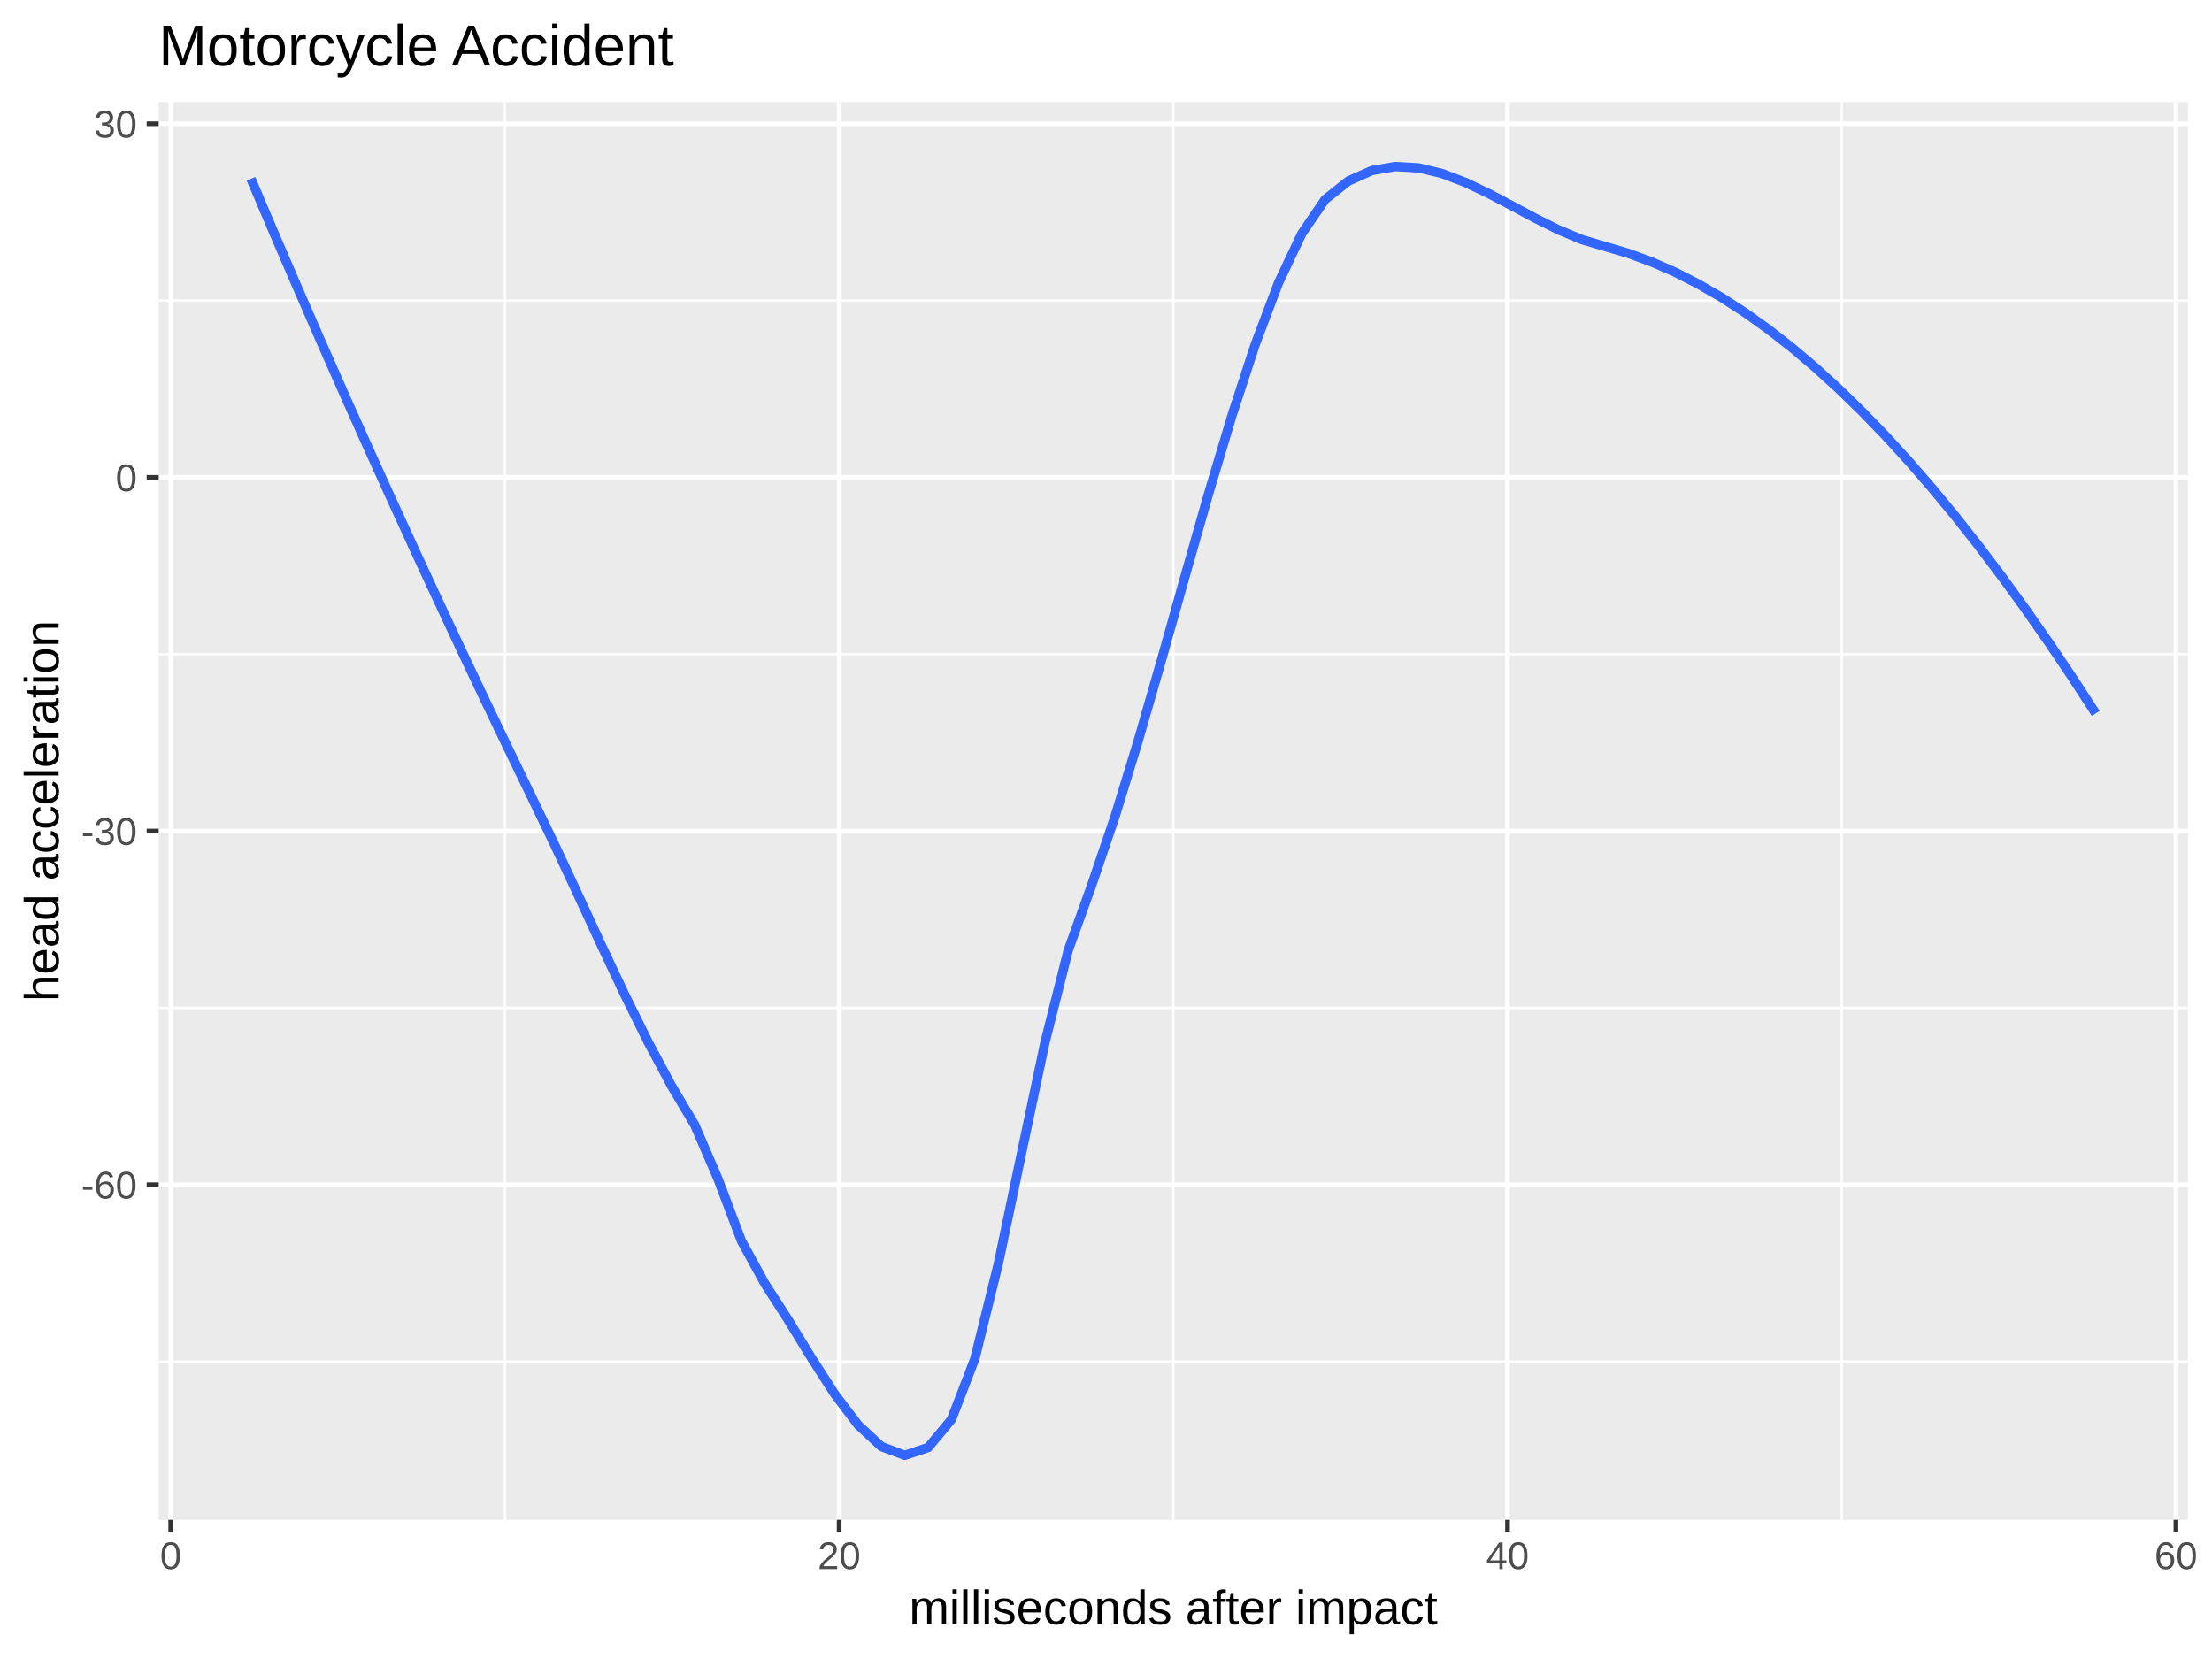
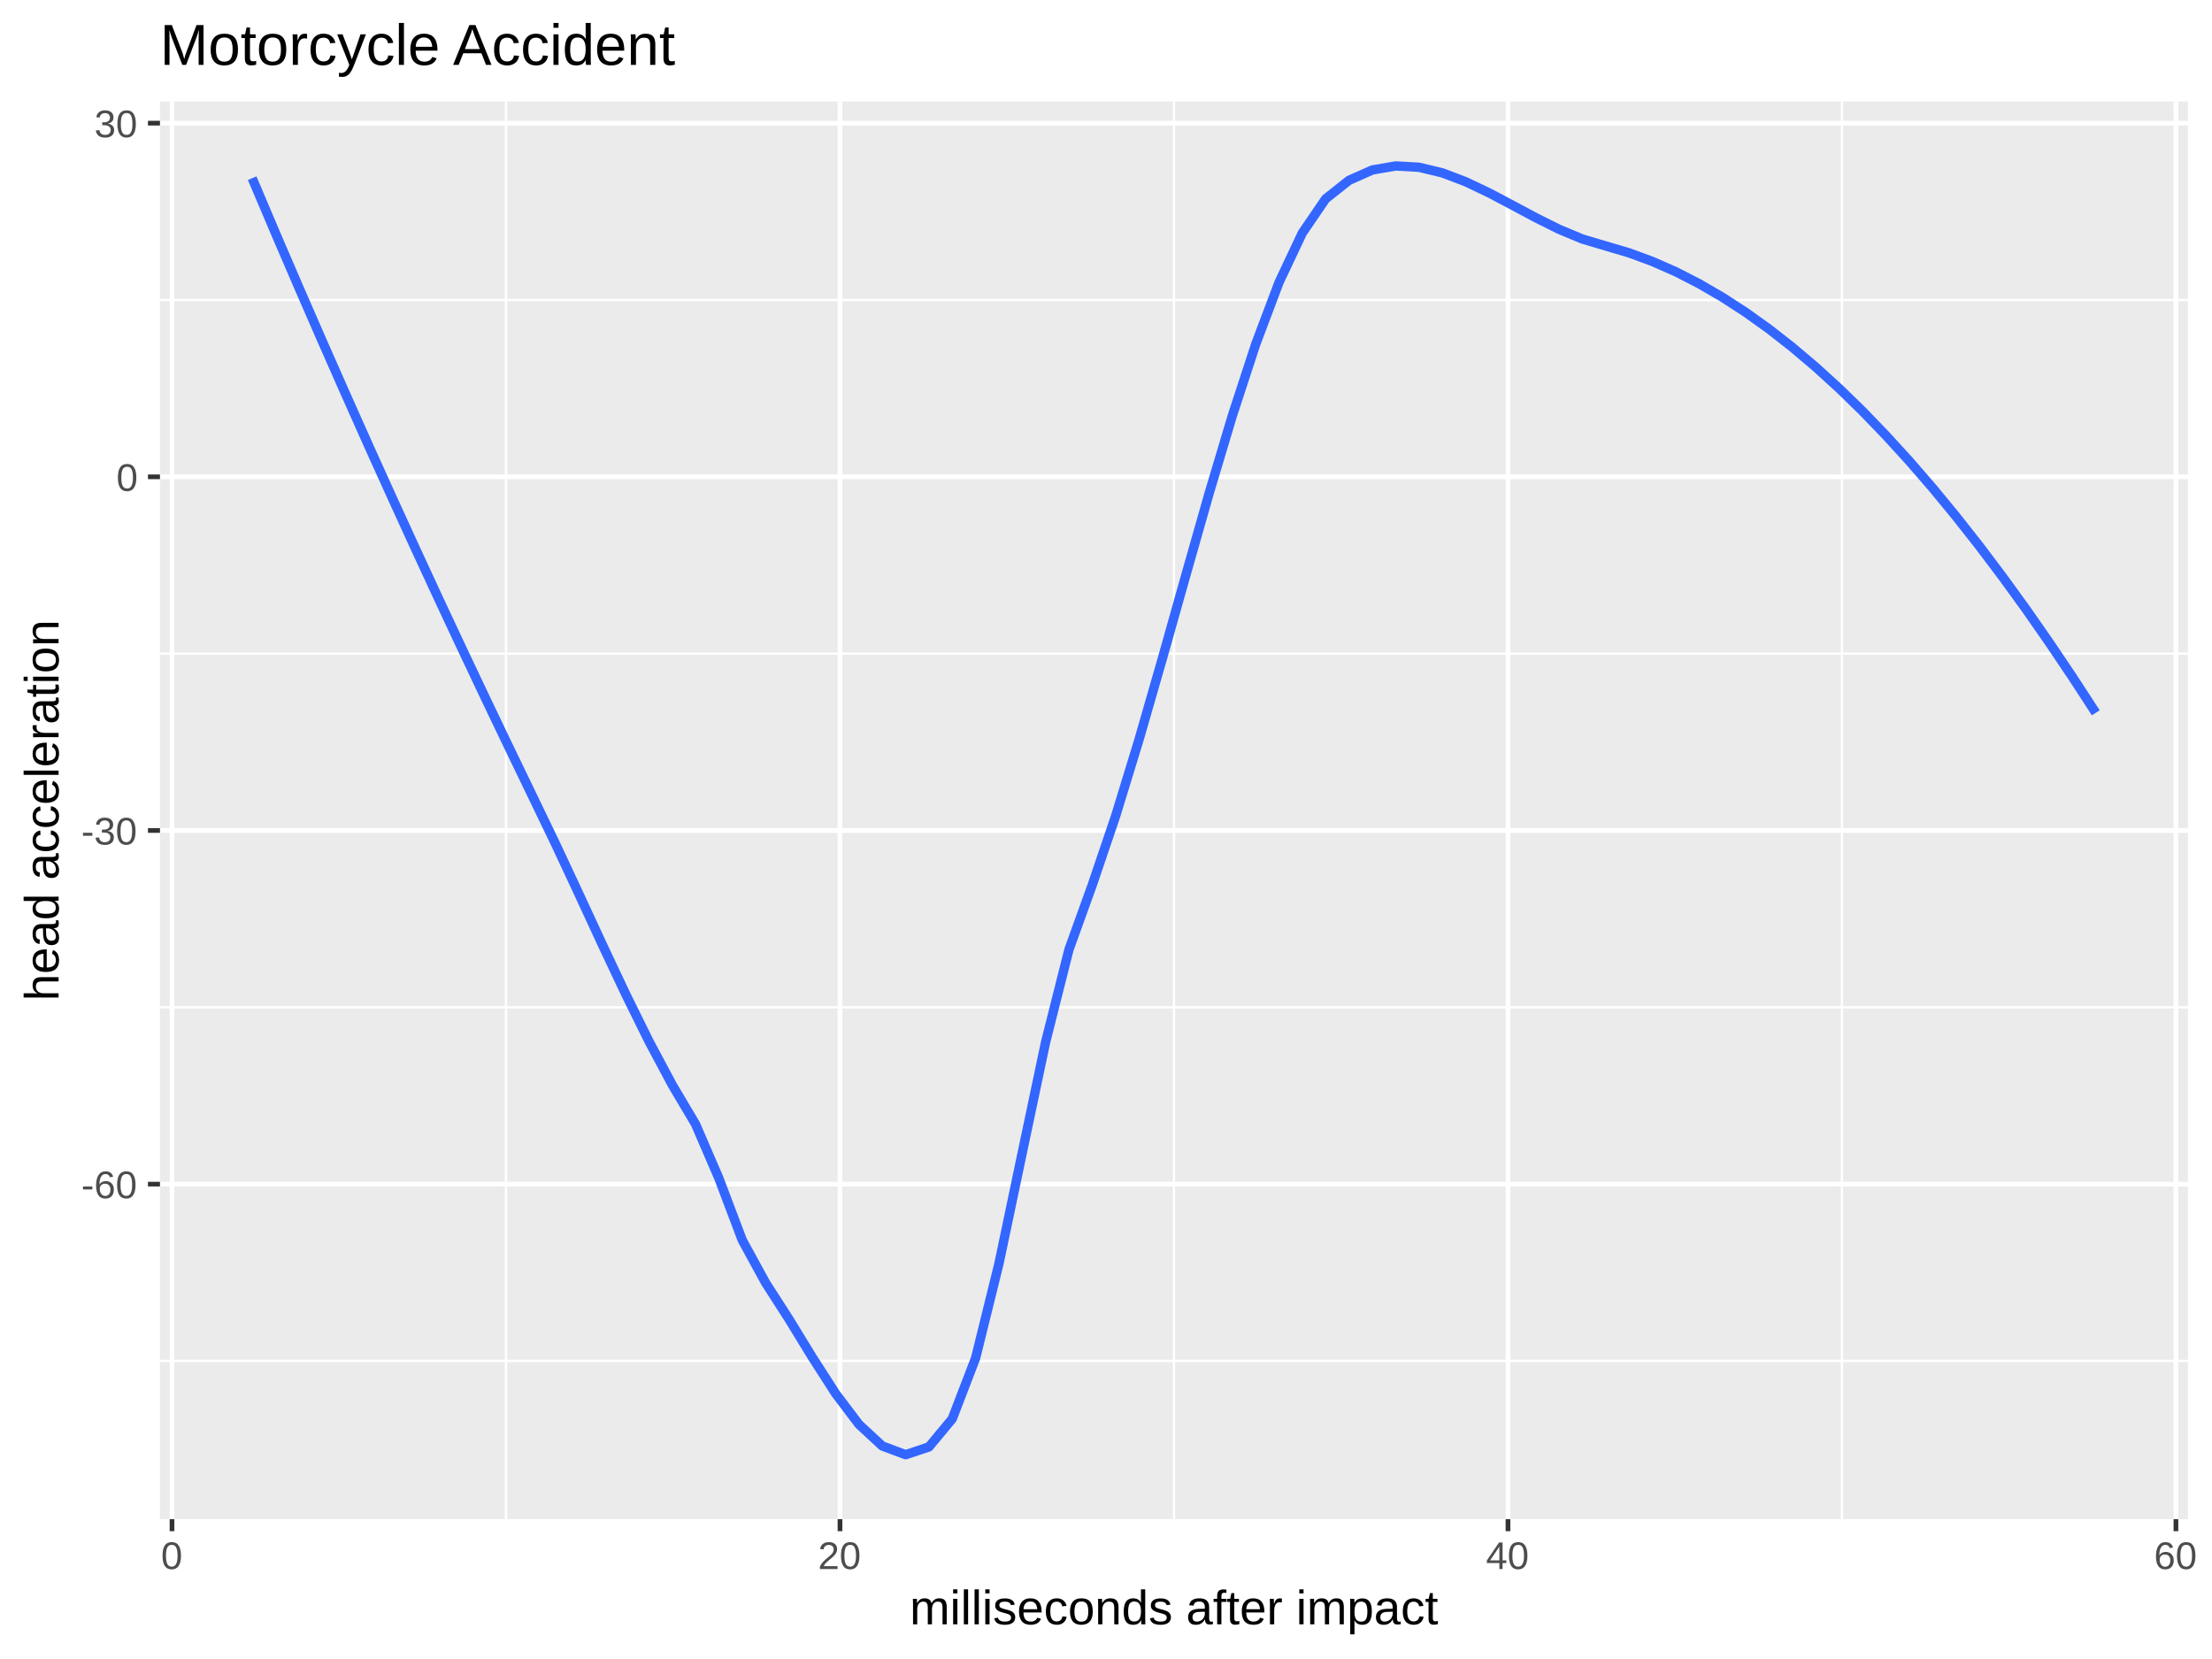
<svg xmlns="http://www.w3.org/2000/svg" viewBox="0 0 504.00 378.00">
  <defs>
    <style type="text/css">
    line, polyline, polygon, path, rect, circle {
      fill: none;
      stroke: #000000;
      stroke-linecap: round;
      stroke-linejoin: round;
      stroke-miterlimit: 10.00;
    }
  </style>
  </defs>
  <rect width="100%" height="100%" style="stroke: none; fill: none;" />
  <rect x="0.00" y="0.00" width="504.00" height="378.00" style="stroke-width: 1.07; stroke: #FFFFFF; fill: #FFFFFF;" />
  <defs>
-     <clipPath id="cpMzYuMTZ8NDk4LjUyfDM0Ni4yOHwyMy4yNw==">
-       <rect x="36.16" y="23.27" width="462.36" height="323.01" />
+     <clipPath id="cpMzYuNDV8NDk4LjUyfDM0Ni4xNHwyMy4xMw==">
+       <rect x="36.45" y="23.13" width="462.07" height="323.01" />
    </clipPath>
  </defs>
-   <rect x="36.16" y="23.27" width="462.36" height="323.01" style="stroke-width: 1.07; stroke: none; fill: #EBEBEB;" clip-path="url(#cpMzYuMTZ8NDk4LjUyfDM0Ni4yOHwyMy4yNw==)" />
-   <polyline points="36.16,310.23 498.52,310.23 " style="stroke-width: 0.53; stroke: #FFFFFF; stroke-linecap: butt;" clip-path="url(#cpMzYuMTZ8NDk4LjUyfDM0Ni4yOHwyMy4yNw==)" />
-   <polyline points="36.16,229.65 498.52,229.65 " style="stroke-width: 0.53; stroke: #FFFFFF; stroke-linecap: butt;" clip-path="url(#cpMzYuMTZ8NDk4LjUyfDM0Ni4yOHwyMy4yNw==)" />
-   <polyline points="36.16,149.07 498.52,149.07 " style="stroke-width: 0.53; stroke: #FFFFFF; stroke-linecap: butt;" clip-path="url(#cpMzYuMTZ8NDk4LjUyfDM0Ni4yOHwyMy4yNw==)" />
-   <polyline points="36.16,68.48 498.52,68.48 " style="stroke-width: 0.53; stroke: #FFFFFF; stroke-linecap: butt;" clip-path="url(#cpMzYuMTZ8NDk4LjUyfDM0Ni4yOHwyMy4yNw==)" />
-   <polyline points="115.05,346.28 115.05,23.27 " style="stroke-width: 0.53; stroke: #FFFFFF; stroke-linecap: butt;" clip-path="url(#cpMzYuMTZ8NDk4LjUyfDM0Ni4yOHwyMy4yNw==)" />
-   <polyline points="267.34,346.28 267.34,23.27 " style="stroke-width: 0.53; stroke: #FFFFFF; stroke-linecap: butt;" clip-path="url(#cpMzYuMTZ8NDk4LjUyfDM0Ni4yOHwyMy4yNw==)" />
-   <polyline points="419.63,346.28 419.63,23.27 " style="stroke-width: 0.53; stroke: #FFFFFF; stroke-linecap: butt;" clip-path="url(#cpMzYuMTZ8NDk4LjUyfDM0Ni4yOHwyMy4yNw==)" />
-   <polyline points="36.16,269.94 498.52,269.94 " style="stroke-width: 1.07; stroke: #FFFFFF; stroke-linecap: butt;" clip-path="url(#cpMzYuMTZ8NDk4LjUyfDM0Ni4yOHwyMy4yNw==)" />
-   <polyline points="36.16,189.36 498.52,189.36 " style="stroke-width: 1.07; stroke: #FFFFFF; stroke-linecap: butt;" clip-path="url(#cpMzYuMTZ8NDk4LjUyfDM0Ni4yOHwyMy4yNw==)" />
-   <polyline points="36.16,108.77 498.52,108.77 " style="stroke-width: 1.07; stroke: #FFFFFF; stroke-linecap: butt;" clip-path="url(#cpMzYuMTZ8NDk4LjUyfDM0Ni4yOHwyMy4yNw==)" />
-   <polyline points="36.16,28.19 498.52,28.19 " style="stroke-width: 1.07; stroke: #FFFFFF; stroke-linecap: butt;" clip-path="url(#cpMzYuMTZ8NDk4LjUyfDM0Ni4yOHwyMy4yNw==)" />
-   <polyline points="38.90,346.28 38.90,23.27 " style="stroke-width: 1.07; stroke: #FFFFFF; stroke-linecap: butt;" clip-path="url(#cpMzYuMTZ8NDk4LjUyfDM0Ni4yOHwyMy4yNw==)" />
-   <polyline points="191.20,346.28 191.20,23.27 " style="stroke-width: 1.07; stroke: #FFFFFF; stroke-linecap: butt;" clip-path="url(#cpMzYuMTZ8NDk4LjUyfDM0Ni4yOHwyMy4yNw==)" />
-   <polyline points="343.49,346.28 343.49,23.27 " style="stroke-width: 1.07; stroke: #FFFFFF; stroke-linecap: butt;" clip-path="url(#cpMzYuMTZ8NDk4LjUyfDM0Ni4yOHwyMy4yNw==)" />
-   <polyline points="495.78,346.28 495.78,23.27 " style="stroke-width: 1.07; stroke: #FFFFFF; stroke-linecap: butt;" clip-path="url(#cpMzYuMTZ8NDk4LjUyfDM0Ni4yOHwyMy4yNw==)" />
-   <polyline points="57.18,40.74 62.50,53.26 67.82,65.63 73.14,77.84 78.46,89.89 83.78,101.80 89.10,113.56 94.42,125.18 99.74,136.67 105.06,148.03 110.39,159.27 115.71,170.38 121.03,181.38 126.35,192.43 131.67,203.82 136.99,215.30 142.31,226.58 147.63,237.35 152.95,247.33 158.27,256.28 163.59,268.61 168.91,282.69 174.23,292.42 179.55,300.68 184.87,309.37 190.19,317.65 195.51,324.67 200.83,329.60 206.16,331.59 211.48,329.81 216.80,323.42 222.12,309.58 227.44,288.05 232.76,262.73 238.08,237.57 243.40,216.50 248.72,201.74 254.04,186.08 259.36,168.69 264.68,150.23 270.00,131.33 275.32,112.66 280.64,94.87 285.96,78.60 291.28,64.50 296.61,53.23 301.93,45.44 307.25,41.23 312.57,38.86 317.89,37.95 323.21,38.25 328.53,39.53 333.85,41.55 339.17,44.08 344.49,46.88 349.81,49.73 355.13,52.38 360.45,54.60 365.77,56.17 371.09,57.75 376.41,59.71 381.73,62.05 387.05,64.77 392.38,67.85 397.70,71.30 403.02,75.11 408.34,79.27 413.66,83.78 418.98,88.62 424.30,93.80 429.62,99.30 434.94,105.13 440.26,111.27 445.58,117.72 450.90,124.47 456.22,131.52 461.54,138.85 466.86,146.47 472.18,154.37 477.50,162.55 " style="stroke-width: 2.13; stroke: #3366FF; stroke-linecap: butt;" clip-path="url(#cpMzYuMTZ8NDk4LjUyfDM0Ni4yOHwyMy4yNw==)" />
+   <rect x="36.45" y="23.13" width="462.07" height="323.01" style="stroke-width: 1.07; stroke: none; fill: #EBEBEB;" clip-path="url(#cpMzYuNDV8NDk4LjUyfDM0Ni4xNHwyMy4xMw==)" />
+   <polyline points="36.45,310.09 498.52,310.09 " style="stroke-width: 0.53; stroke: #FFFFFF; stroke-linecap: butt;" clip-path="url(#cpMzYuNDV8NDk4LjUyfDM0Ni4xNHwyMy4xMw==)" />
+   <polyline points="36.45,229.51 498.52,229.51 " style="stroke-width: 0.53; stroke: #FFFFFF; stroke-linecap: butt;" clip-path="url(#cpMzYuNDV8NDk4LjUyfDM0Ni4xNHwyMy4xMw==)" />
+   <polyline points="36.45,148.93 498.52,148.93 " style="stroke-width: 0.53; stroke: #FFFFFF; stroke-linecap: butt;" clip-path="url(#cpMzYuNDV8NDk4LjUyfDM0Ni4xNHwyMy4xMw==)" />
+   <polyline points="36.45,68.35 498.52,68.35 " style="stroke-width: 0.53; stroke: #FFFFFF; stroke-linecap: butt;" clip-path="url(#cpMzYuNDV8NDk4LjUyfDM0Ni4xNHwyMy4xMw==)" />
+   <polyline points="115.29,346.14 115.29,23.13 " style="stroke-width: 0.53; stroke: #FFFFFF; stroke-linecap: butt;" clip-path="url(#cpMzYuNDV8NDk4LjUyfDM0Ni4xNHwyMy4xMw==)" />
+   <polyline points="267.49,346.14 267.49,23.13 " style="stroke-width: 0.53; stroke: #FFFFFF; stroke-linecap: butt;" clip-path="url(#cpMzYuNDV8NDk4LjUyfDM0Ni4xNHwyMy4xMw==)" />
+   <polyline points="419.68,346.14 419.68,23.13 " style="stroke-width: 0.53; stroke: #FFFFFF; stroke-linecap: butt;" clip-path="url(#cpMzYuNDV8NDk4LjUyfDM0Ni4xNHwyMy4xMw==)" />
+   <polyline points="36.45,269.80 498.52,269.80 " style="stroke-width: 1.07; stroke: #FFFFFF; stroke-linecap: butt;" clip-path="url(#cpMzYuNDV8NDk4LjUyfDM0Ni4xNHwyMy4xMw==)" />
+   <polyline points="36.45,189.22 498.52,189.22 " style="stroke-width: 1.07; stroke: #FFFFFF; stroke-linecap: butt;" clip-path="url(#cpMzYuNDV8NDk4LjUyfDM0Ni4xNHwyMy4xMw==)" />
+   <polyline points="36.45,108.64 498.52,108.64 " style="stroke-width: 1.07; stroke: #FFFFFF; stroke-linecap: butt;" clip-path="url(#cpMzYuNDV8NDk4LjUyfDM0Ni4xNHwyMy4xMw==)" />
+   <polyline points="36.45,28.06 498.52,28.06 " style="stroke-width: 1.07; stroke: #FFFFFF; stroke-linecap: butt;" clip-path="url(#cpMzYuNDV8NDk4LjUyfDM0Ni4xNHwyMy4xMw==)" />
+   <polyline points="39.19,346.14 39.19,23.13 " style="stroke-width: 1.07; stroke: #FFFFFF; stroke-linecap: butt;" clip-path="url(#cpMzYuNDV8NDk4LjUyfDM0Ni4xNHwyMy4xMw==)" />
+   <polyline points="191.39,346.14 191.39,23.13 " style="stroke-width: 1.07; stroke: #FFFFFF; stroke-linecap: butt;" clip-path="url(#cpMzYuNDV8NDk4LjUyfDM0Ni4xNHwyMy4xMw==)" />
+   <polyline points="343.59,346.14 343.59,23.13 " style="stroke-width: 1.07; stroke: #FFFFFF; stroke-linecap: butt;" clip-path="url(#cpMzYuNDV8NDk4LjUyfDM0Ni4xNHwyMy4xMw==)" />
+   <polyline points="495.78,346.14 495.78,23.13 " style="stroke-width: 1.07; stroke: #FFFFFF; stroke-linecap: butt;" clip-path="url(#cpMzYuNDV8NDk4LjUyfDM0Ni4xNHwyMy4xMw==)" />
+   <polyline points="57.46,40.60 62.77,53.13 68.09,65.49 73.41,77.70 78.73,89.75 84.04,101.66 89.36,113.42 94.68,125.05 99.99,136.53 105.31,147.89 110.63,159.13 115.95,170.25 121.26,181.25 126.58,192.29 131.90,203.68 137.21,215.16 142.53,226.44 147.85,237.22 153.17,247.19 158.48,256.14 163.80,268.48 169.12,282.55 174.44,292.28 179.75,300.54 185.07,309.23 190.39,317.51 195.70,324.53 201.02,329.46 206.34,331.45 211.66,329.67 216.97,323.28 222.29,309.44 227.61,287.91 232.93,262.59 238.24,237.43 243.56,216.36 248.88,201.60 254.19,185.94 259.51,168.56 264.83,150.09 270.15,131.20 275.46,112.53 280.78,94.73 286.10,78.46 291.41,64.37 296.73,53.09 302.05,45.30 307.37,41.09 312.68,38.73 318.00,37.81 323.32,38.11 328.64,39.39 333.95,41.41 339.27,43.94 344.59,46.75 349.90,49.59 355.22,52.24 360.54,54.46 365.86,56.04 371.17,57.61 376.49,59.57 381.81,61.91 387.12,64.63 392.44,67.72 397.76,71.17 403.08,74.98 408.39,79.13 413.71,83.64 419.03,88.48 424.35,93.66 429.66,99.17 434.98,104.99 440.30,111.13 445.61,117.58 450.93,124.33 456.25,131.38 461.57,138.72 466.88,146.34 472.20,154.24 477.52,162.41 " style="stroke-width: 2.13; stroke: #3366FF; stroke-linecap: butt;" clip-path="url(#cpMzYuNDV8NDk4LjUyfDM0Ni4xNHwyMy4xMw==)" />
  <defs>
    <clipPath id="cpMC4wMHw1MDQuMDB8Mzc4LjAwfDAuMDA=">
      <rect x="0.00" y="0.00" width="504.00" height="378.00" />
    </clipPath>
  </defs>
  <g clip-path="url(#cpMC4wMHw1MDQuMDB8Mzc4LjAwfDAuMDA=)">
-     <text x="18.51" y="273.09" style="font-size: 8.80px; fill: #4D4D4D; font-family: Arial;" textLength="12.72px" lengthAdjust="spacingAndGlyphs">-60</text>
+     <text x="18.51" y="273.02" style="font-size: 8.80px; fill: #4D4D4D; font-family: Arial;" textLength="13.01px" lengthAdjust="spacingAndGlyphs">-60</text>
  </g>
  <g clip-path="url(#cpMC4wMHw1MDQuMDB8Mzc4LjAwfDAuMDA=)">
-     <text x="18.51" y="192.51" style="font-size: 8.80px; fill: #4D4D4D; font-family: Arial;" textLength="12.72px" lengthAdjust="spacingAndGlyphs">-30</text>
+     <text x="18.51" y="192.44" style="font-size: 8.80px; fill: #4D4D4D; font-family: Arial;" textLength="13.01px" lengthAdjust="spacingAndGlyphs">-30</text>
  </g>
  <g clip-path="url(#cpMC4wMHw1MDQuMDB8Mzc4LjAwfDAuMDA=)">
-     <text x="26.34" y="111.92" style="font-size: 8.80px; fill: #4D4D4D; font-family: Arial;" textLength="4.89px" lengthAdjust="spacingAndGlyphs">0</text>
+     <text x="26.52" y="111.86" style="font-size: 8.80px; fill: #4D4D4D; font-family: Arial;" textLength="5.01px" lengthAdjust="spacingAndGlyphs">0</text>
  </g>
  <g clip-path="url(#cpMC4wMHw1MDQuMDB8Mzc4LjAwfDAuMDA=)">
-     <text x="21.44" y="31.34" style="font-size: 8.80px; fill: #4D4D4D; font-family: Arial;" textLength="9.79px" lengthAdjust="spacingAndGlyphs">30</text>
+     <text x="21.51" y="31.28" style="font-size: 8.80px; fill: #4D4D4D; font-family: Arial;" textLength="10.01px" lengthAdjust="spacingAndGlyphs">30</text>
  </g>
-   <polyline points="33.42,269.94 36.16,269.94 " style="stroke-width: 1.07; stroke: #333333; stroke-linecap: butt;" clip-path="url(#cpMC4wMHw1MDQuMDB8Mzc4LjAwfDAuMDA=)" />
-   <polyline points="33.42,189.36 36.16,189.36 " style="stroke-width: 1.07; stroke: #333333; stroke-linecap: butt;" clip-path="url(#cpMC4wMHw1MDQuMDB8Mzc4LjAwfDAuMDA=)" />
-   <polyline points="33.42,108.77 36.16,108.77 " style="stroke-width: 1.07; stroke: #333333; stroke-linecap: butt;" clip-path="url(#cpMC4wMHw1MDQuMDB8Mzc4LjAwfDAuMDA=)" />
-   <polyline points="33.42,28.19 36.16,28.19 " style="stroke-width: 1.07; stroke: #333333; stroke-linecap: butt;" clip-path="url(#cpMC4wMHw1MDQuMDB8Mzc4LjAwfDAuMDA=)" />
-   <polyline points="38.90,349.02 38.90,346.28 " style="stroke-width: 1.07; stroke: #333333; stroke-linecap: butt;" clip-path="url(#cpMC4wMHw1MDQuMDB8Mzc4LjAwfDAuMDA=)" />
-   <polyline points="191.20,349.02 191.20,346.28 " style="stroke-width: 1.07; stroke: #333333; stroke-linecap: butt;" clip-path="url(#cpMC4wMHw1MDQuMDB8Mzc4LjAwfDAuMDA=)" />
-   <polyline points="343.49,349.02 343.49,346.28 " style="stroke-width: 1.07; stroke: #333333; stroke-linecap: butt;" clip-path="url(#cpMC4wMHw1MDQuMDB8Mzc4LjAwfDAuMDA=)" />
-   <polyline points="495.78,349.02 495.78,346.28 " style="stroke-width: 1.07; stroke: #333333; stroke-linecap: butt;" clip-path="url(#cpMC4wMHw1MDQuMDB8Mzc4LjAwfDAuMDA=)" />
+   <polyline points="33.71,269.80 36.45,269.80 " style="stroke-width: 1.07; stroke: #333333; stroke-linecap: butt;" clip-path="url(#cpMC4wMHw1MDQuMDB8Mzc4LjAwfDAuMDA=)" />
+   <polyline points="33.71,189.22 36.45,189.22 " style="stroke-width: 1.07; stroke: #333333; stroke-linecap: butt;" clip-path="url(#cpMC4wMHw1MDQuMDB8Mzc4LjAwfDAuMDA=)" />
+   <polyline points="33.71,108.64 36.45,108.64 " style="stroke-width: 1.07; stroke: #333333; stroke-linecap: butt;" clip-path="url(#cpMC4wMHw1MDQuMDB8Mzc4LjAwfDAuMDA=)" />
+   <polyline points="33.71,28.06 36.45,28.06 " style="stroke-width: 1.07; stroke: #333333; stroke-linecap: butt;" clip-path="url(#cpMC4wMHw1MDQuMDB8Mzc4LjAwfDAuMDA=)" />
+   <polyline points="39.19,348.88 39.19,346.14 " style="stroke-width: 1.07; stroke: #333333; stroke-linecap: butt;" clip-path="url(#cpMC4wMHw1MDQuMDB8Mzc4LjAwfDAuMDA=)" />
+   <polyline points="191.39,348.88 191.39,346.14 " style="stroke-width: 1.07; stroke: #333333; stroke-linecap: butt;" clip-path="url(#cpMC4wMHw1MDQuMDB8Mzc4LjAwfDAuMDA=)" />
+   <polyline points="343.59,348.88 343.59,346.14 " style="stroke-width: 1.07; stroke: #333333; stroke-linecap: butt;" clip-path="url(#cpMC4wMHw1MDQuMDB8Mzc4LjAwfDAuMDA=)" />
+   <polyline points="495.78,348.88 495.78,346.14 " style="stroke-width: 1.07; stroke: #333333; stroke-linecap: butt;" clip-path="url(#cpMC4wMHw1MDQuMDB8Mzc4LjAwfDAuMDA=)" />
  <g clip-path="url(#cpMC4wMHw1MDQuMDB8Mzc4LjAwfDAuMDA=)">
-     <text x="36.46" y="357.51" style="font-size: 8.80px; fill: #4D4D4D; font-family: Arial;" textLength="4.89px" lengthAdjust="spacingAndGlyphs">0</text>
+     <text x="36.69" y="357.51" style="font-size: 8.80px; fill: #4D4D4D; font-family: Arial;" textLength="5.01px" lengthAdjust="spacingAndGlyphs">0</text>
  </g>
  <g clip-path="url(#cpMC4wMHw1MDQuMDB8Mzc4LjAwfDAuMDA=)">
-     <text x="186.30" y="357.51" style="font-size: 8.80px; fill: #4D4D4D; font-family: Arial;" textLength="9.79px" lengthAdjust="spacingAndGlyphs">20</text>
+     <text x="186.38" y="357.51" style="font-size: 8.80px; fill: #4D4D4D; font-family: Arial;" textLength="10.01px" lengthAdjust="spacingAndGlyphs">20</text>
  </g>
  <g clip-path="url(#cpMC4wMHw1MDQuMDB8Mzc4LjAwfDAuMDA=)">
-     <text x="338.59" y="357.51" style="font-size: 8.80px; fill: #4D4D4D; font-family: Arial;" textLength="9.79px" lengthAdjust="spacingAndGlyphs">40</text>
+     <text x="338.58" y="357.51" style="font-size: 8.80px; fill: #4D4D4D; font-family: Arial;" textLength="10.01px" lengthAdjust="spacingAndGlyphs">40</text>
  </g>
  <g clip-path="url(#cpMC4wMHw1MDQuMDB8Mzc4LjAwfDAuMDA=)">
-     <text x="490.89" y="357.51" style="font-size: 8.80px; fill: #4D4D4D; font-family: Arial;" textLength="9.79px" lengthAdjust="spacingAndGlyphs">60</text>
+     <text x="490.78" y="357.51" style="font-size: 8.80px; fill: #4D4D4D; font-family: Arial;" textLength="10.01px" lengthAdjust="spacingAndGlyphs">60</text>
  </g>
  <g clip-path="url(#cpMC4wMHw1MDQuMDB8Mzc4LjAwfDAuMDA=)">
-     <text x="207.13" y="370.10" style="font-size: 11.00px; font-family: Arial;" textLength="120.43px" lengthAdjust="spacingAndGlyphs">milliseconds after impact</text>
+     <text x="207.27" y="370.10" style="font-size: 11.00px; font-family: Arial;" textLength="120.43px" lengthAdjust="spacingAndGlyphs">milliseconds after impact</text>
  </g>
  <g clip-path="url(#cpMC4wMHw1MDQuMDB8Mzc4LjAwfDAuMDA=)">
-     <text transform="translate(13.35,228.19) rotate(-90)" style="font-size: 11.00px; font-family: Arial;" textLength="86.84px" lengthAdjust="spacingAndGlyphs">head acceleration</text>
+     <text transform="translate(13.35,228.05) rotate(-90)" style="font-size: 11.00px; font-family: Arial;" textLength="86.84px" lengthAdjust="spacingAndGlyphs">head acceleration</text>
  </g>
  <g clip-path="url(#cpMC4wMHw1MDQuMDB8Mzc4LjAwfDAuMDA=)">
-     <text x="36.16" y="14.93" style="font-size: 13.20px; font-family: Arial;" textLength="118.11px" lengthAdjust="spacingAndGlyphs">Motorcycle Accident</text>
+     <text x="36.45" y="14.79" style="font-size: 13.20px; font-family: Arial;" textLength="116.32px" lengthAdjust="spacingAndGlyphs">Motorcycle Accident</text>
  </g>
</svg>
